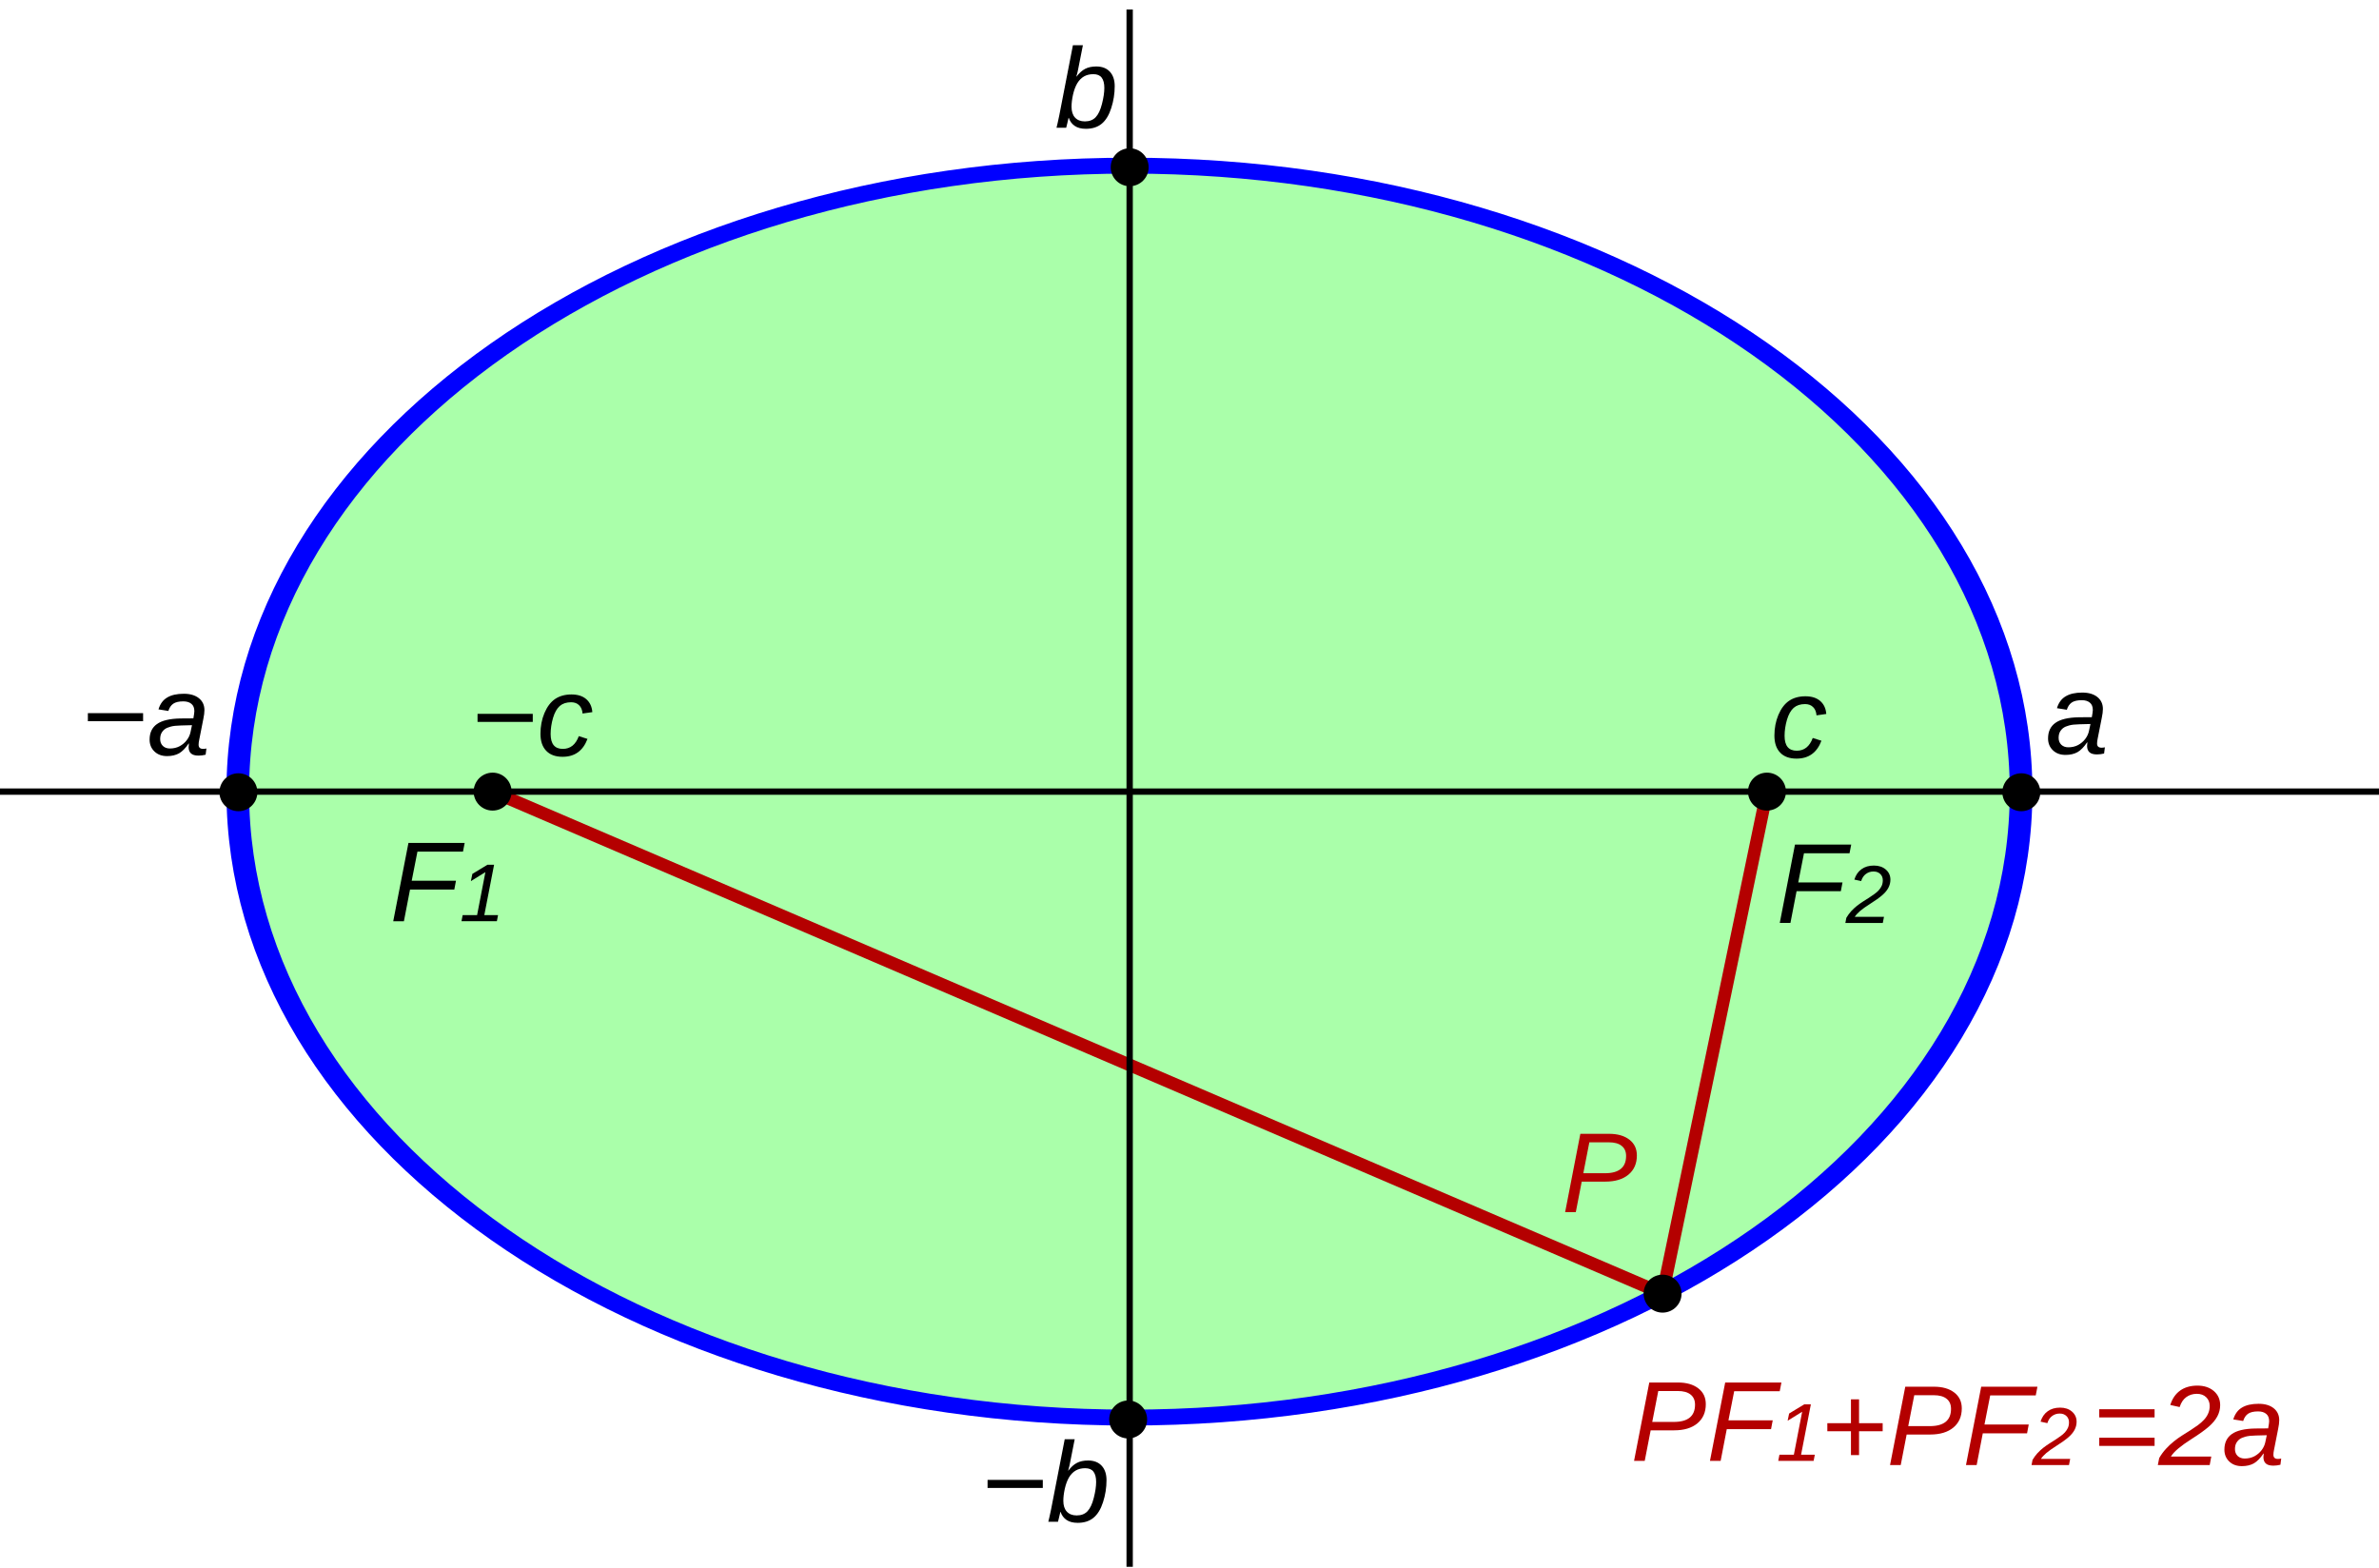
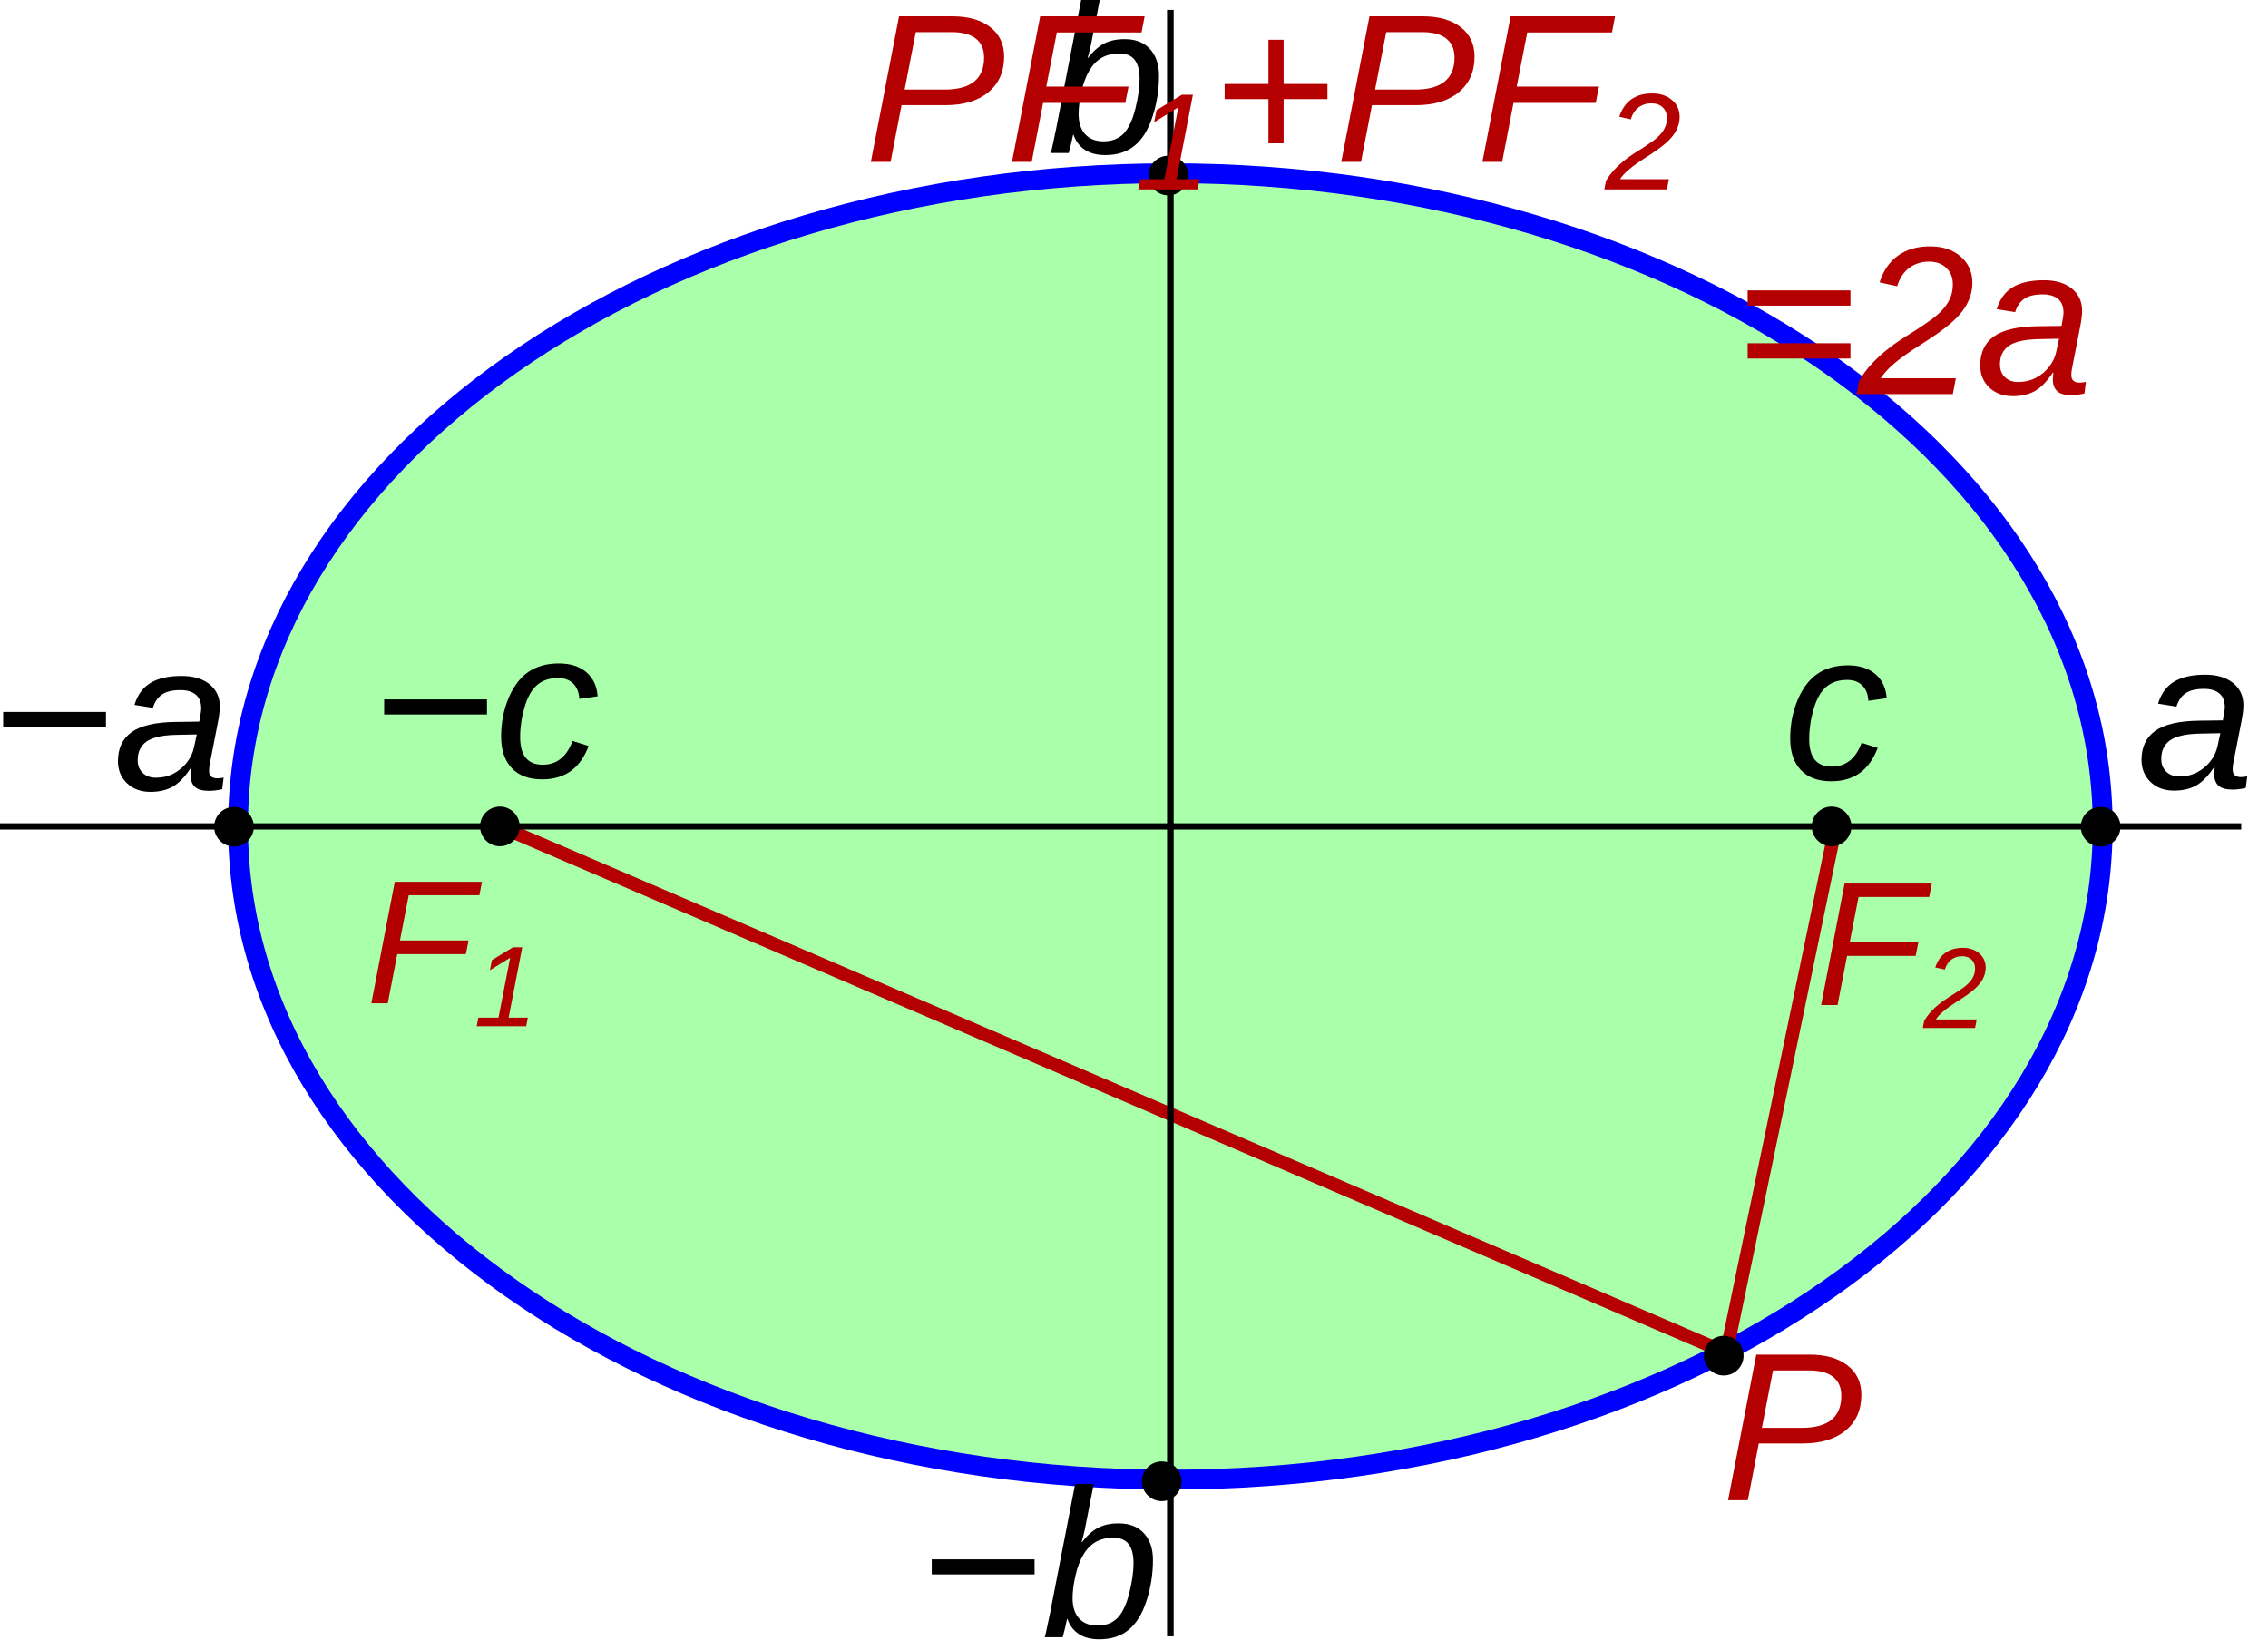
- <svg xmlns="http://www.w3.org/2000/svg" width="376.2" height="247.9" version="1.0" viewBox="0 0 376.2 247.9" id="svg128">
-   <defs id="defs132" />
-   <circle transform="matrix(2.256,0,0,1.584,-18.8,-13.4)" cx="87.5" cy="87.5" r="62.5" fill="#1e91ff" fill-opacity=".2" stroke="#f00" stroke-linecap="square" stroke-miterlimit="10" stroke-width="1.058" id="circle40" style="fill:#00ff00;fill-opacity:0.333;stroke:#0000ff;stroke-opacity:1;stroke-width:1.587;stroke-dasharray:none" />
-   <g transform="translate(178.5 -134.8)" display="none" id="g20">
-     <path transform="translate(2.429 1)" d="m552.8 121.5 155 95 70-95" fill="none" stroke="#3465a4" stroke-linecap="square" stroke-width="2" id="path4" />
-     <path transform="translate(2.429 1)" d="m565.5 143.5v3.5c0 1.908 5.692 3.225 8.576 3.95 2.884 0.726 8.056 1.088 15.51 1.088h19.24c10.99 0 18.32 0.561 22 1.683 3.68 1.122 5.52 3.356 5.52 6.701v1.27m-141 0v-1.27c8e-5 -3.346 1.828-5.579 5.482-6.701 3.655-1.122 10.98-1.683 21.97-1.683h19.24c7.459 0 12.63-0.363 15.51-1.088 2.884-0.726 7.826-2.042 7.826-3.95v-3.5" fill="none" stroke="#000" stroke-width="2" id="path6" />
-     <text transform="translate(2.429 1)" x="503.62" y="47.231" fill="#000000" font-family="'DejaVu Serif'" font-style="italic" style="line-height:0%" xml:space="preserve" id="text10">
-       <tspan x="503.62" y="47.231" font-size="18px" style="line-height:1.25" id="tspan8">FP=eDP</tspan>
+ <svg xmlns="http://www.w3.org/2000/svg" width="343" height="248" version="1.0" viewBox="0 0 343 248">
+   <ellipse cx="177" cy="125" rx="141" ry="98.8" fill="#0f0" fill-opacity=".333" stroke="#00f" stroke-linecap="square" stroke-miterlimit="10" stroke-width="3" />
+   <g transform="translate(176 -135)" display="none">
+     <path transform="translate(2.43,1)" d="m553 122 155 95 70-95" fill="none" stroke="#3465a4" stroke-linecap="square" stroke-width="2" />
+     <path transform="translate(2.43,1)" d="m566 144v3.5c0 1.91 5.69 3.22 8.58 3.95 2.88 0.726 8.06 1.09 15.5 1.09h19.2c11 0 18.3 0.561 22 1.68s5.52 3.36 5.52 6.7v1.27m-141 0v-1.27c8e-5 -3.35 1.83-5.58 5.48-6.7 3.66-1.12 11-1.68 22-1.68h19.2c7.46 0 12.6-0.363 15.5-1.09 2.88-0.726 7.83-2.04 7.83-3.95v-3.5" fill="none" stroke="#000" stroke-width="2" />
+     <text transform="translate(2.43,1)" x="503.62" y="47.231" fill="#000000" font-family="'DejaVu Serif'" font-style="italic" style="line-height:0%" xml:space="preserve">
+       <tspan x="503.62" y="47.231" font-size="18px" style="line-height:1.25">FP=eDP</tspan>
    </text>
-     <rect x="-186.9" y="123.7" width="410.5" height="272.9" display="inline" fill="none" stroke="#000" stroke-dasharray="3.6, 0.9" stroke-width=".9" id="rect12" />
-     <text transform="translate(2.429 1)" x="38.487" y="239.514" display="inline" fill="#000000" font-family="'DejaVu Serif'" font-style="italic" style="line-height:0%" xml:space="preserve" id="text16">
-       <tspan x="38.487" y="239.514" font-family="Arial" font-size="18px" style="line-height:1.25" id="tspan14">ea</tspan>
+     <rect x="-187" y="124" width="410" height="273" display="inline" fill="none" stroke="#000" stroke-dasharray="3.6, 0.9" stroke-width=".9" />
+     <text transform="translate(2.43,1)" x="38.487" y="239.514" display="inline" fill="#000000" font-family="'DejaVu Serif'" font-style="italic" style="line-height:0%" xml:space="preserve">
+       <tspan x="38.487" y="239.514" font-family="Arial" font-size="18px" style="line-height:1.25">ea</tspan>
    </text>
-     <path d="m50.18 241.9v3.5c0 1.908 4.072 3.225 6.136 3.95 2.064 0.726 5.764 1.088 11.1 1.088h13.77c7.863 0 13.11 0.561 15.74 1.683 2.633 1.122 3.949 3.356 3.949 6.701v1.27m-100.9 0v-1.27c5.271e-5 -3.346 1.308-5.579 3.922-6.701 2.615-1.122 7.854-1.683 15.72-1.683h13.77c5.337 0 9.037-0.363 11.1-1.088 2.064-0.726 5.599-2.042 5.599-3.95v-3.5" display="inline" fill="none" stroke="#000" stroke-width="2" id="path18" />
+     <path d="m50.2 242v3.5c0 1.91 4.07 3.22 6.14 3.95 2.06 0.726 5.76 1.09 11.1 1.09h13.8c7.86 0 13.1 0.561 15.7 1.68 2.63 1.12 3.95 3.36 3.95 6.7v1.27m-101 0v-1.27c5.27e-5 -3.35 1.31-5.58 3.92-6.7 2.62-1.12 7.85-1.68 15.7-1.68h13.8c5.34 0 9.04-0.363 11.1-1.09 2.06-0.726 5.6-2.04 5.6-3.95v-3.5" display="inline" fill="none" stroke="#000" stroke-width="2" />
  </g>
-   <text x="228.756" y="-0.05" fill="#000000" font-family="'DejaVu Serif'" font-style="italic" style="line-height:0%" xml:space="preserve" id="text24">
-     <tspan x="228.756" y="-0.05" font-size="18px" style="line-height:1.25" id="tspan22"> </tspan>
+   <text x="226.449" fill="#000000" font-family="'DejaVu Serif'" font-size="32px" font-style="italic" style="line-height:0%" xml:space="preserve">
+     <tspan x="226.449" y="0" font-size="32px" style="line-height:1.25"> </tspan>
  </text>
-   <path d="m 77.9,125.2 185.01,79.4" fill="none" stroke="#008000" stroke-linecap="square" stroke-width="2" id="path26" style="stroke:#b40000;stroke-opacity:1" />
-   <text x="61.637" y="145.7" fill="#000000" font-family="Arial" font-style="italic" style="line-height:0%" xml:space="preserve" id="text32">
-     <tspan x="61.637" y="145.7" font-family="Arial" font-size="18px" font-style="italic" style="line-height:1.25" id="tspan30">F<tspan font-family="Arial" font-size="13px" font-style="italic" id="tspan28">1</tspan>
+   <path d="m75.6 125 185 79.4" fill="none" stroke="#b40000" stroke-linecap="square" stroke-width="2" />
+   <text x="55.331" y="151.75" fill="#b20000" font-family="Arial" font-size="32px" font-style="italic" style="line-height:0%" xml:space="preserve">
+     <tspan x="55.331" y="151.75" fill="#b20000" font-family="Arial" font-size="26.7px" font-style="italic" style="line-height:1.25">F<tspan baseline-shift="sub" fill="#b20000" font-size="65%">1</tspan>
    </tspan>
  </text>
-   <text x="280.894" y="145.97" fill="#000000" font-family="Arial" font-style="italic" style="line-height:0%" xml:space="preserve" id="text38">
-     <tspan x="280.894" y="145.97" font-family="Arial" font-size="18px" font-style="italic" style="line-height:1.25" id="tspan36">F<tspan font-family="Arial" font-size="13px" font-style="italic" id="tspan34">2</tspan>
+   <text x="274.588" y="152.02" fill="#b20000" font-family="Arial" font-size="32px" font-style="italic" style="line-height:0%" xml:space="preserve">
+     <tspan x="274.588" y="152.02" fill="#b20000" font-family="Arial" font-size="26.7px" font-style="italic" style="line-height:1.25">F<tspan baseline-shift="sub" fill="#b20000" font-size="65%">2</tspan>
    </tspan>
  </text>
-   <path d="M 178.637,247.3 V 2" stroke="#000000" id="path42" style="fill:none;stroke-linecap:square" />
-   <path d="m 262.91,204.6 16.51,-79.4" stroke="#008000" stroke-width="2" id="path44" style="fill:none;stroke:#b40000;stroke-linecap:square;stroke-opacity:1" />
-   <path d="M 0.5,125.2 H 375.7" stroke="#000000" id="path46" style="fill:none;stroke-linecap:square" />
-   <circle cx="77.9" cy="125.2" r="2.5" stroke="#000000" stroke-linecap="square" stroke-miterlimit="10" id="circle50" />
-   <circle cx="279.418" cy="125.2" r="2.5" stroke="#000000" stroke-linecap="square" stroke-miterlimit="10" id="circle52" />
-   <g fill="#000000" font-family="'DejaVu Serif'" font-style="italic" id="g70" transform="translate(181,-133.8)">
-     <text x="142.46" y="253.025" style="line-height:0%" xml:space="preserve" id="text56">
-       <tspan x="142.46" y="253.025" font-family="Arial" font-size="18px" style="line-height:1.25" id="tspan54">a</tspan>
+   <g fill="none" stroke-linecap="square">
+     <path d="m177 247v-245" stroke="#000" />
+     <path d="m261 205 16.5-79.4" stroke="#b40000" stroke-width="2" />
+     <path d="m0.475 125h338" stroke="#000" stroke-width=".95" />
+   </g>
+   <circle cx="75.6" cy="125" r="2.5" stroke="#000" stroke-linecap="square" stroke-miterlimit="10" />
+   <circle cx="277" cy="125" r="2.5" stroke="#000" stroke-linecap="square" stroke-miterlimit="10" />
+   <g fill="#000000" font-family="'DejaVu Serif'" font-size="32px" font-style="italic">
+     <text x="323.154" y="119.275" style="line-height:0%" xml:space="preserve">
+       <tspan x="323.154" y="119.275" font-family="Arial" font-size="32px" style="line-height:1.25">a</tspan>
    </text>
-     <text x="-168.263" y="253.211" style="line-height:0%" xml:space="preserve" id="text60">
-       <tspan x="-168.263" y="253.211" font-family="Arial" font-size="18px" style="line-height:1.25" id="tspan58">−a</tspan>
+     <text x="-1.569" y="119.461" style="line-height:0%" xml:space="preserve">
+       <tspan x="-1.569" y="119.461" font-family="Arial" font-size="32px" style="line-height:1.25">−a</tspan>
    </text>
-     <text x="-14.179" y="154" style="line-height:0%" xml:space="preserve" id="text64">
-       <tspan x="-14.179" y="154" font-family="Arial" font-size="18px" style="line-height:1.25" id="tspan62">b</tspan>
+     <text x="158.468" y="23.139" style="line-height:0%" xml:space="preserve">
+       <tspan x="158.468" y="23.139" font-family="Arial" font-size="32px" style="line-height:1.25">b</tspan>
    </text>
-     <text x="-25.99" y="374.475" style="line-height:0%" xml:space="preserve" id="text68">
-       <tspan x="-25.99" y="374.475" font-family="Arial" font-size="18px" style="line-height:1.25" id="tspan66">−b</tspan>
+     <text x="138.869" y="247.637" style="line-height:0%" xml:space="preserve">
+       <tspan x="138.869" y="247.637" font-family="Arial" font-size="32px" style="line-height:1.25">−b</tspan>
    </text>
  </g>
-   <g stroke="#000000" stroke-linecap="square" stroke-miterlimit="10" id="g80" transform="translate(181,-133.8)">
-     <circle transform="translate(-100.1,250.8)" cx="97.5" cy="107.5" r="2.5" id="circle72" />
-     <circle transform="translate(41.14,151.6)" cx="97.5" cy="107.5" r="2.5" id="circle74" />
-     <circle transform="translate(-240.8,151.6)" cx="97.5" cy="107.5" r="2.5" id="circle76" />
-     <circle transform="translate(-99.86,52.75)" cx="97.5" cy="107.5" r="2.5" id="circle78" />
+   <g transform="translate(-2.31 .05)" stroke="#000" stroke-linecap="square" stroke-miterlimit="10">
+     <circle cx="178" cy="224" r="2.5" />
+     <circle cx="320" cy="125" r="2.5" />
+     <circle cx="37.7" cy="125" r="2.5" />
+     <circle cx="179" cy="26.5" r="2.5" />
+     <circle cx="263" cy="205" r="2.5" />
  </g>
-   <circle cx="262.91" cy="204.6" r="2.5" fill="#f00" stroke="#000" stroke-linecap="square" stroke-miterlimit="10" id="circle82" style="fill:#000000;fill-opacity:1;stroke:#000000;stroke-opacity:1" />
-   <g fill="#000000" font-family="'DejaVu Serif'" font-style="italic" id="g96" transform="translate(181,-133.8)">
-     <text x="-106.64" y="253.319" style="line-height:0%" xml:space="preserve" id="text90">
-       <tspan x="-106.64" y="253.319" font-family="Arial" font-size="18px" style="line-height:1.25" id="tspan88">−c</tspan>
+   <g font-family="'DejaVu Serif'" font-size="32px" font-style="italic">
+     <text x="56.053" y="117.569" fill="#000000" style="line-height:0%" xml:space="preserve">
+       <tspan x="56.053" y="117.569" font-family="Arial" font-size="32px" style="line-height:1.25">−c</tspan>
    </text>
-     <text x="99" y="253.609" style="line-height:0%" xml:space="preserve" id="text94">
-       <tspan x="99" y="253.609" font-family="Arial" font-size="18px" style="line-height:1.25" id="tspan92">c</tspan>
+     <text x="269.693" y="117.859" fill="#000000" style="line-height:0%" xml:space="preserve">
+       <tspan x="269.693" y="117.859" font-family="Arial" font-size="32px" style="line-height:1.25">c</tspan>
+     </text>
+     <text x="260.362" y="226.906" fill="#b40000" style="line-height:0%" xml:space="preserve">
+       <tspan x="260.362" y="226.906" fill="#b40000" font-family="Arial" font-size="32px" style="line-height:1.25">P</tspan>
    </text>
  </g>
-   <text x="246.955" y="191.709" fill="#008000" font-family="'DejaVu Serif'" font-style="italic" style="line-height:0%;fill:#b40000;fill-opacity:1" xml:space="preserve" id="text104">
-     <tspan x="246.955" y="191.709" fill="#008000" font-family="Arial" font-size="18px" style="line-height:1.25;fill:#b40000;fill-opacity:1" id="tspan102">P</tspan>
+   <text x="343.227" y="24.489" fill="#b40000" font-family="Arial" font-size="32px" font-style="italic" text-align="end" text-anchor="end" style="line-height:1em" xml:space="preserve">
+     <tspan x="343.227" y="24.489" text-align="end">PF<tspan baseline-shift="sub" fill="#b40000" font-size="65%" text-align="end" text-anchor="end">1</tspan>+PF<tspan baseline-shift="sub" fill="#b40000" font-size="65%" text-align="end" text-anchor="end">2</tspan>
+     </tspan>
+     <tspan x="343.227" y="59.605" text-align="end">=2a</tspan>
  </text>
-   <g transform="translate(437.2404,77.08368)" fill="#008000" font-family="Arial" font-style="italic" id="g124" style="fill:#b40000;fill-opacity:1">
-     <text x="-111.417" y="154.622" style="line-height:0%;fill:#b40000;fill-opacity:1" xml:space="preserve" id="text110">
-       <tspan x="-111.417" y="154.622" fill="#008000" font-family="Arial" font-size="18px" font-style="italic" style="line-height:1.25;fill:#b40000;fill-opacity:1" id="tspan108"> =2a</tspan>
-     </text>
-     <text x="-179.385" y="153.96" style="line-height:0%;fill:#b40000;fill-opacity:1" xml:space="preserve" id="text116">
-       <tspan x="-179.385" y="153.96" fill="#008000" font-family="Arial" font-size="18px" font-style="italic" style="line-height:1.25;fill:#b40000;fill-opacity:1" id="tspan114">PF<tspan fill="#008000" font-family="Arial" font-size="13px" font-style="italic" id="tspan112" style="fill:#b40000;fill-opacity:1">1</tspan>
-       </tspan>
-     </text>
-     <text x="-149.417" y="154.622" style="line-height:0%;fill:#b40000;fill-opacity:1" xml:space="preserve" id="text122">
-       <tspan x="-149.417" y="154.622" fill="#008000" font-family="Arial" font-size="18px" font-style="italic" style="line-height:1.25;fill:#b40000;fill-opacity:1" id="tspan120">+PF<tspan fill="#008000" font-family="Arial" font-size="13px" font-style="italic" id="tspan118" style="fill:#b40000;fill-opacity:1">2</tspan>
-       </tspan>
-     </text>
-   </g>
</svg>
